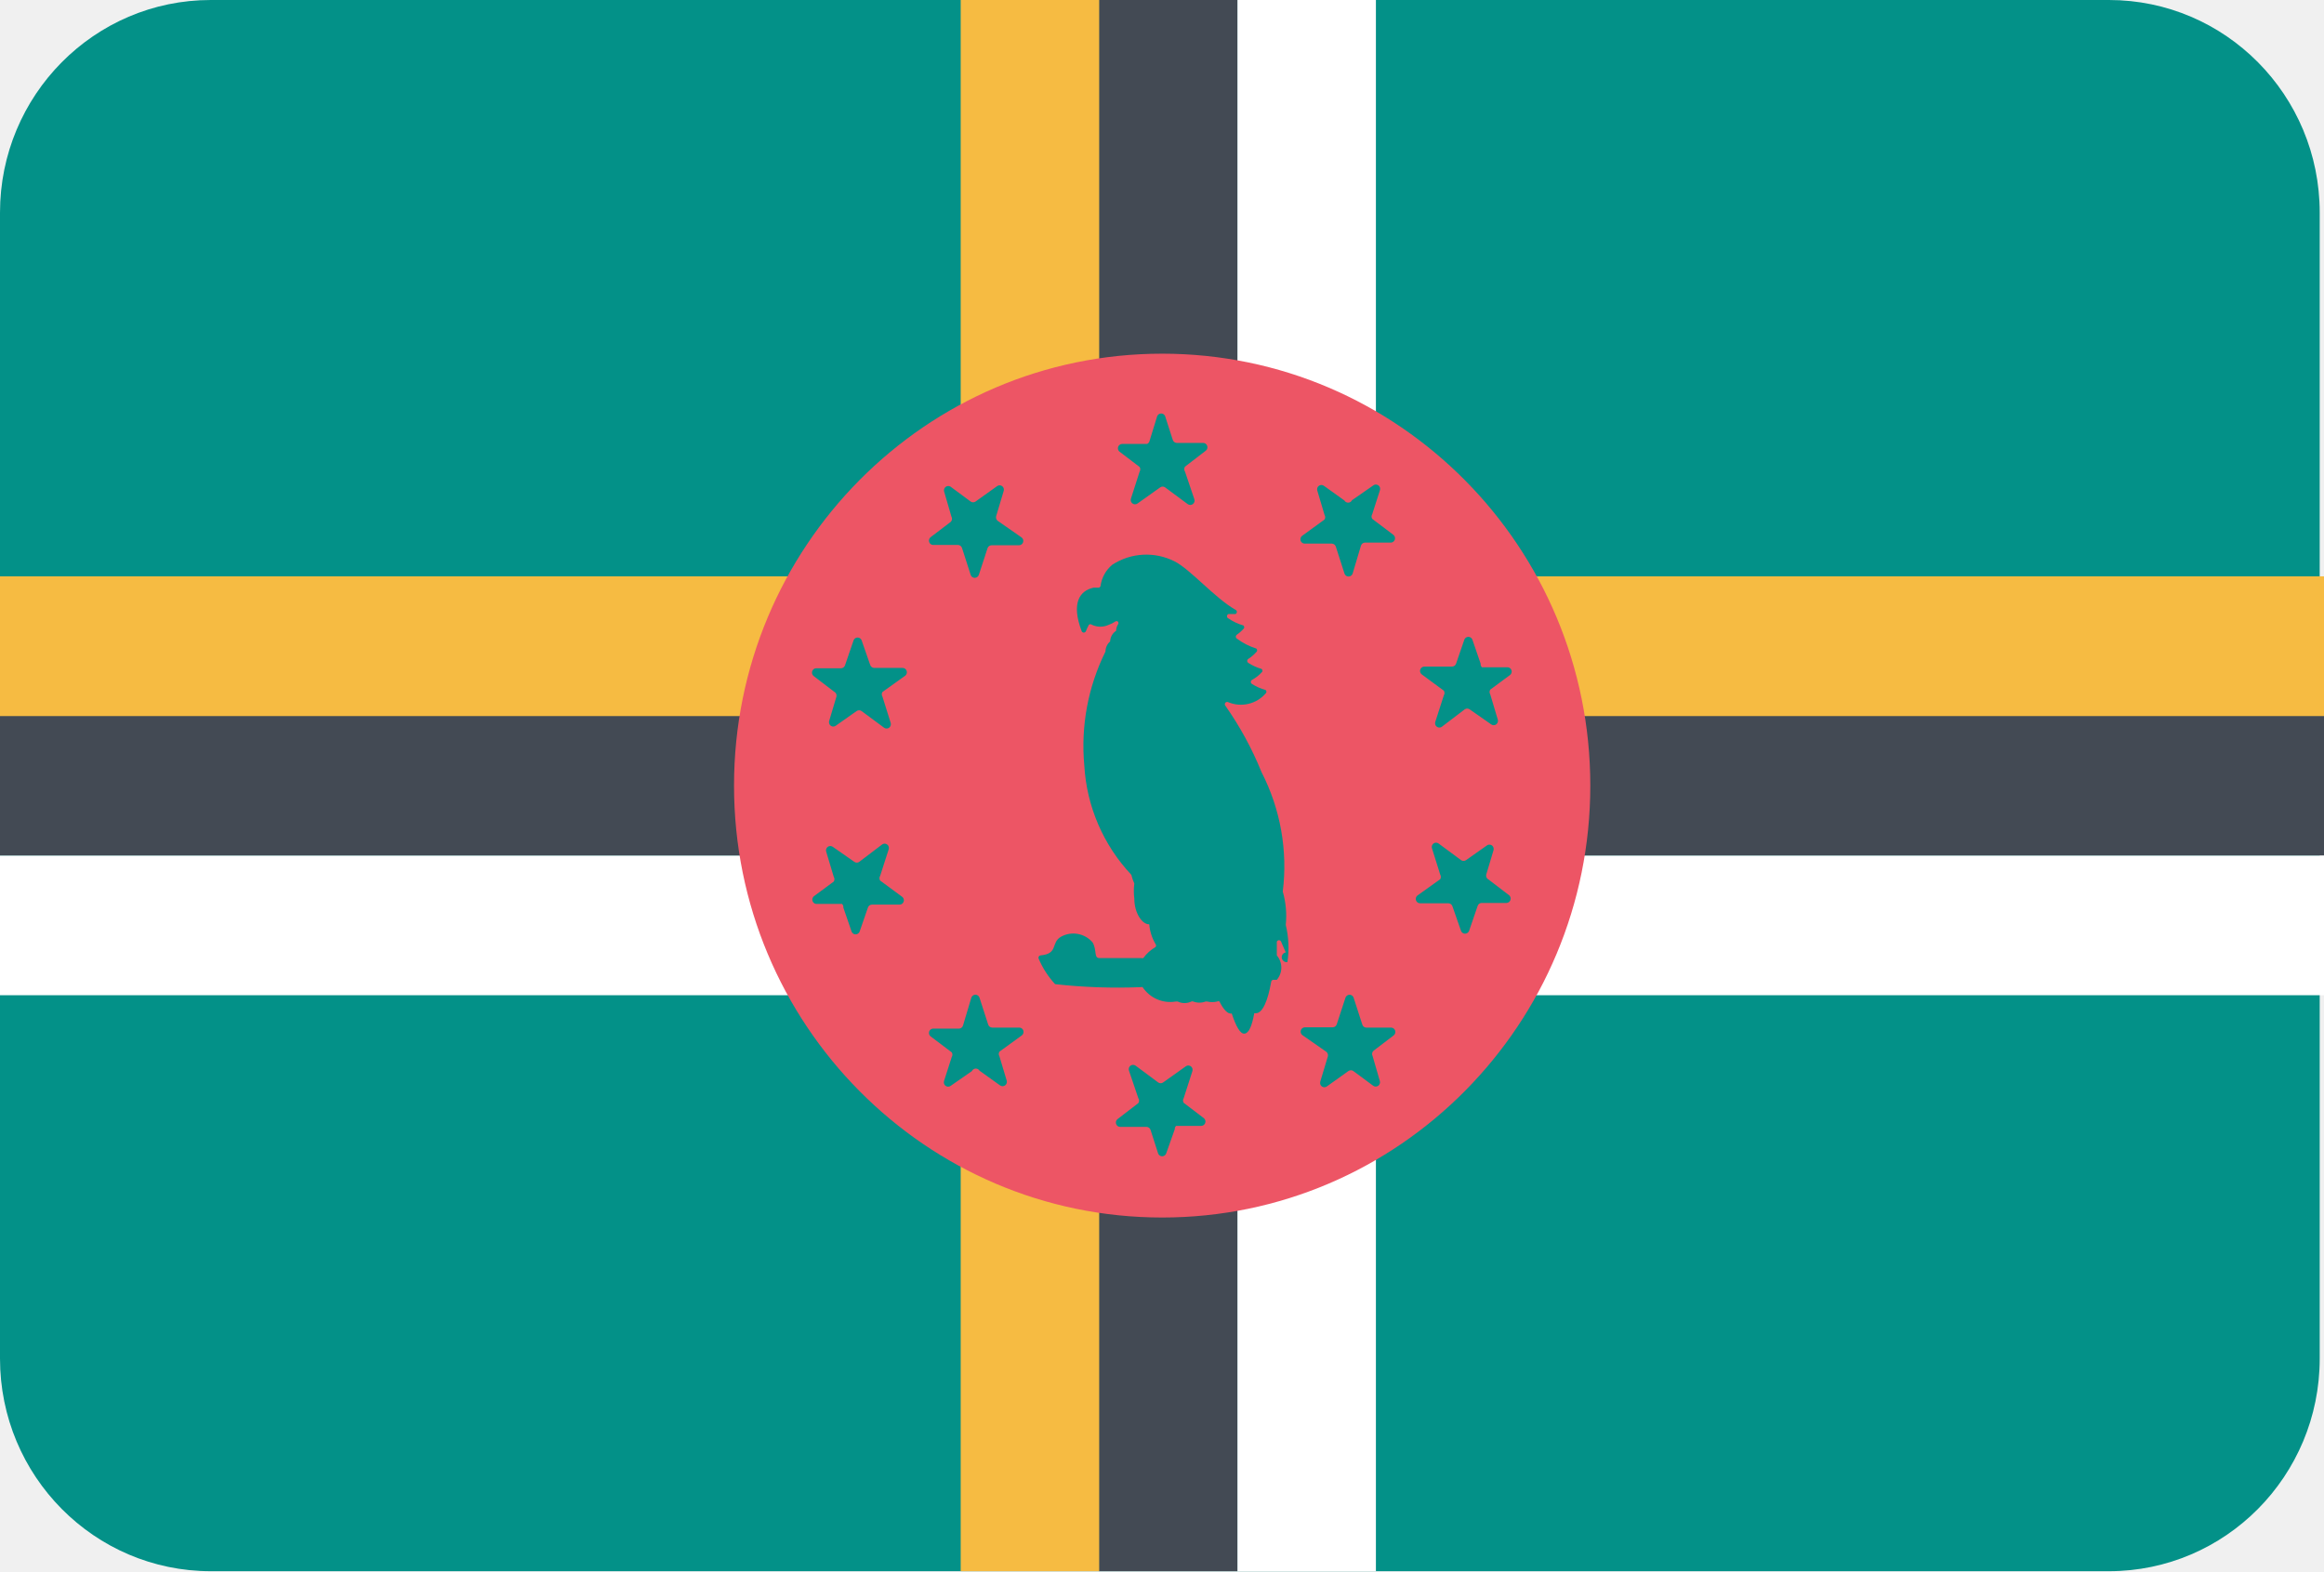
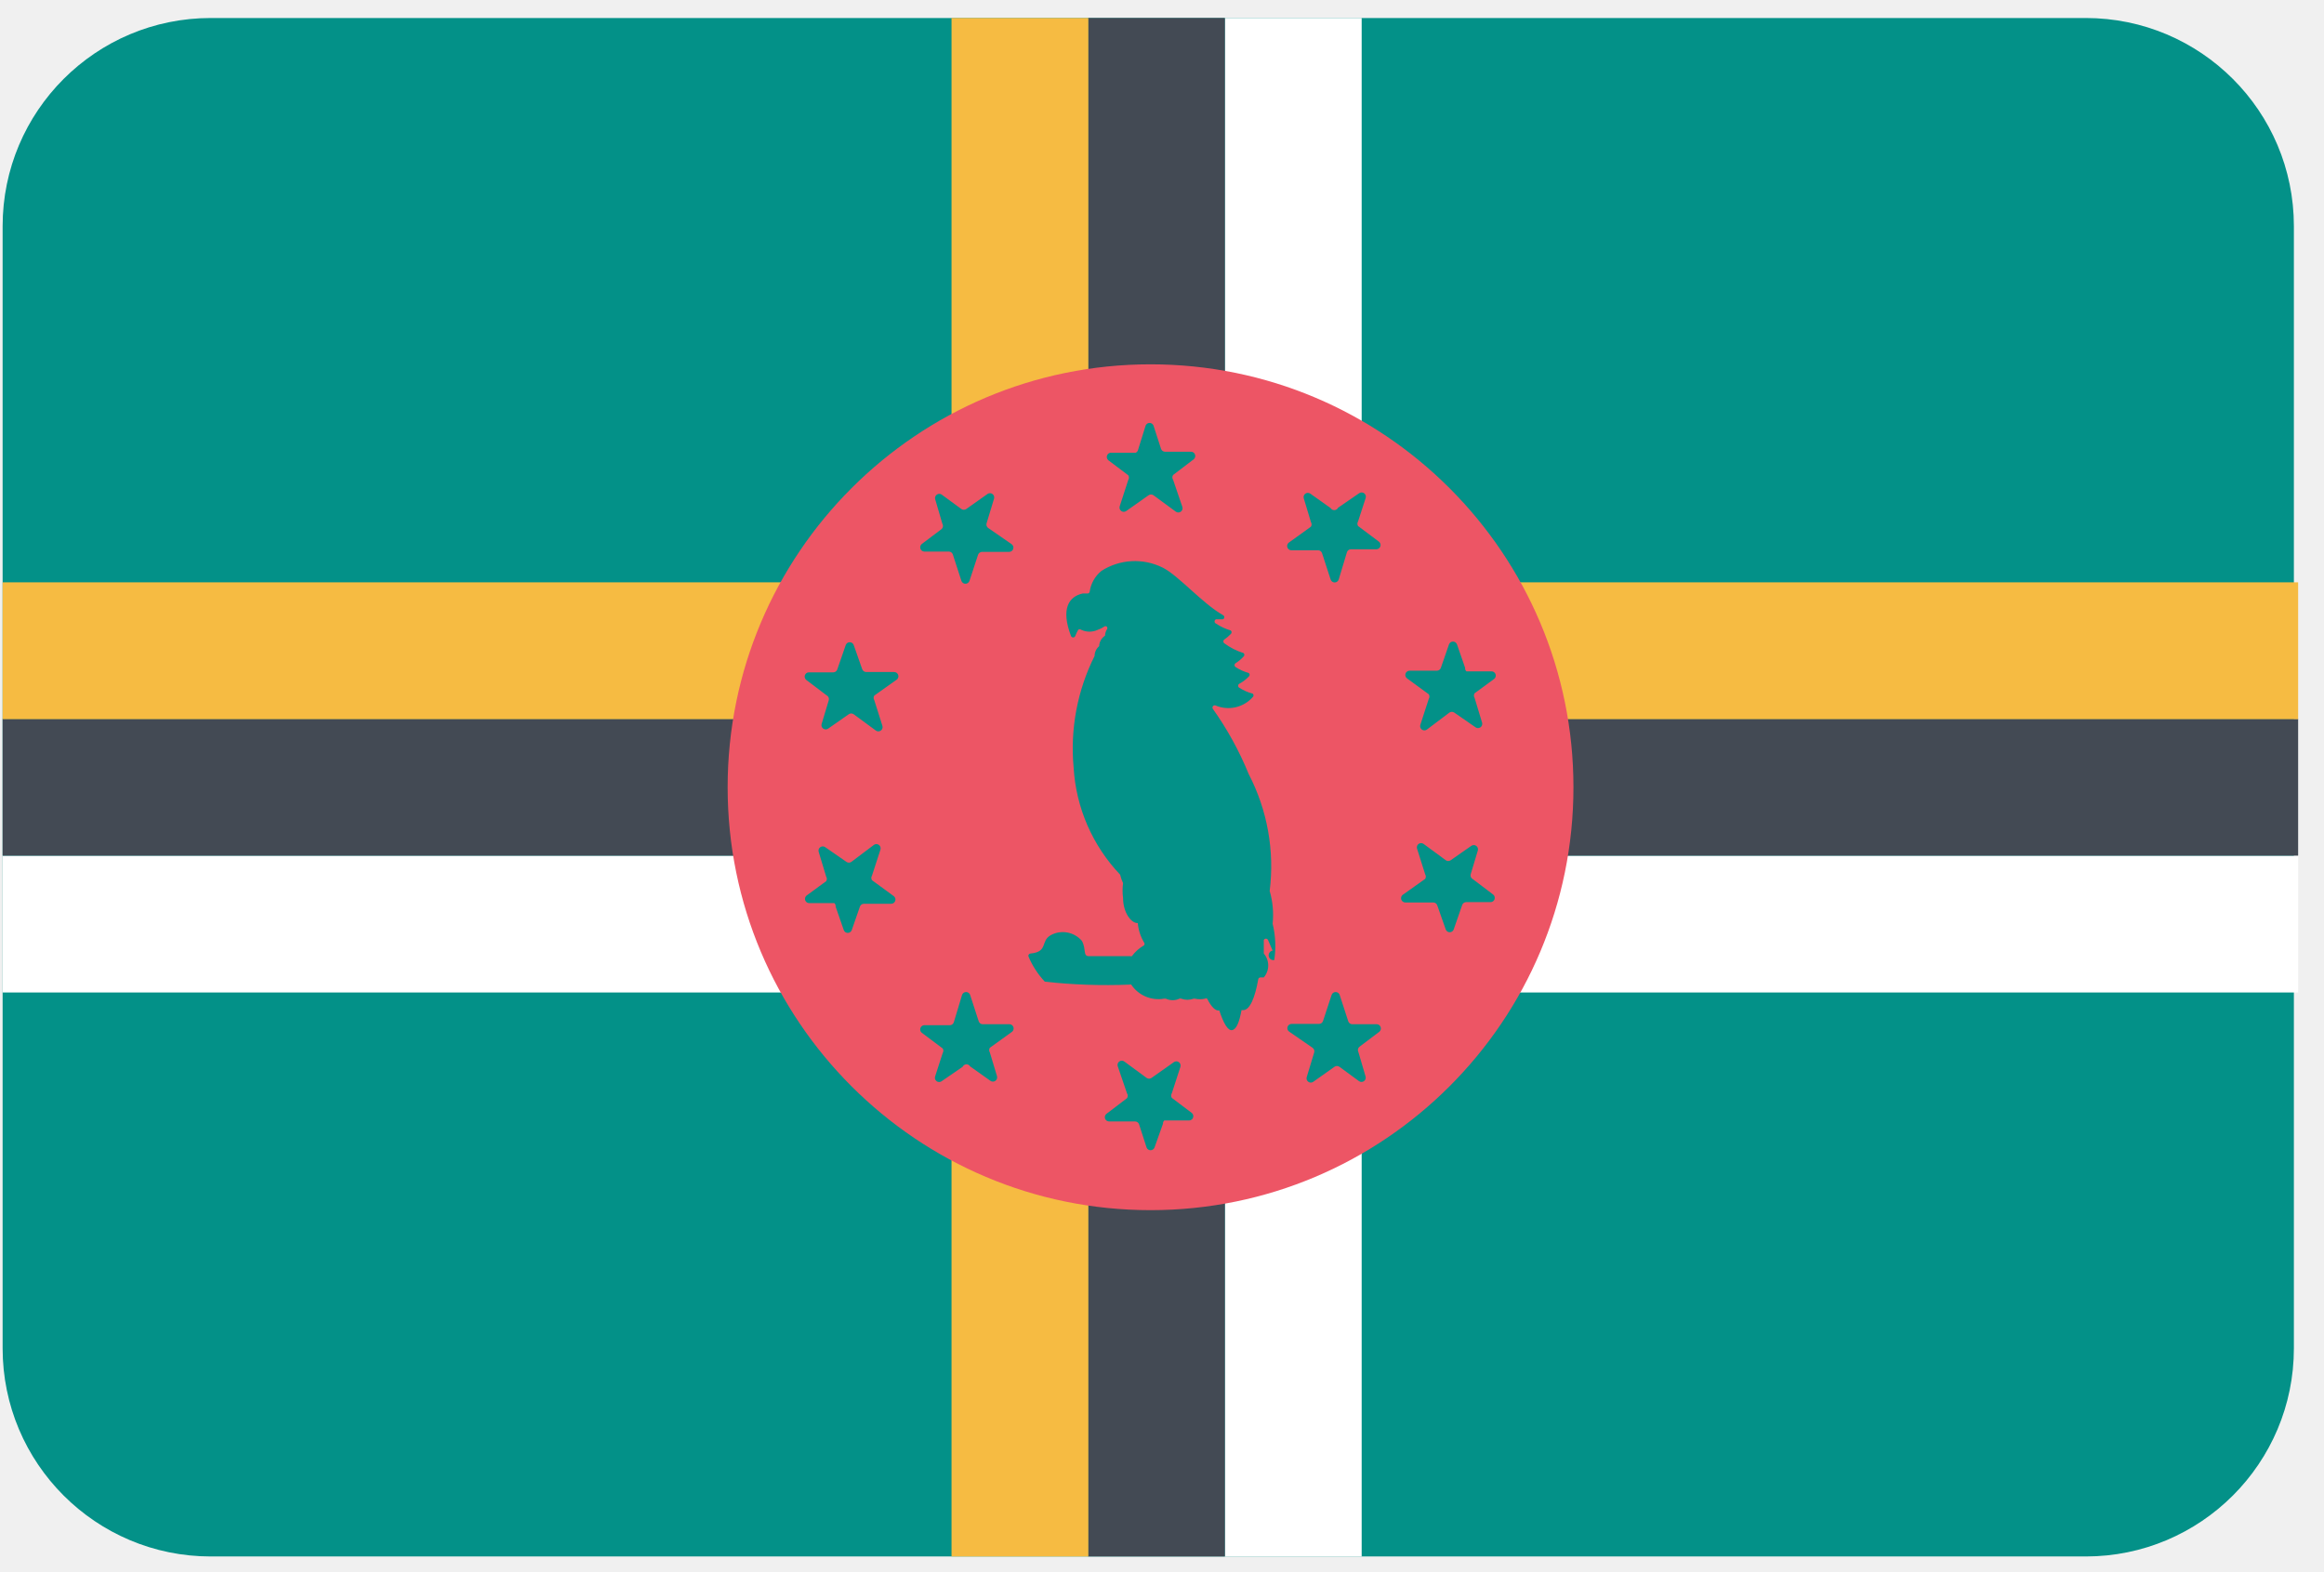
- <svg xmlns="http://www.w3.org/2000/svg" width="71" height="48" viewBox="0 0 71 48" fill="none">
-   <path d="M64.43 0H6.439C2.883 0 0 2.908 0 6.495v35.01C0 45.092 2.883 48 6.439 48h57.99c3.557 0 6.44-2.908 6.44-6.495V6.495c0-3.587-2.883-6.495-6.44-6.495z" fill="#039188" />
-   <path d="M0 26.134h71v4.27H0v-4.27z" fill="#fff" />
-   <path d="M0 21.866h71v4.268H0v-4.268z" fill="#434A54" />
-   <path d="M0 17.607h71v4.269H0v-4.27z" fill="#F6BB42" />
-   <path d="M37.803 0h4.232v48h-4.232V0z" fill="#fff" />
-   <path d="M33.571 0h4.232v48h-4.232V0z" fill="#434A54" />
-   <path d="M29.35 0h4.231v48H29.35V0z" fill="#F6BB42" />
-   <path d="M35.505 37.195c7.224 0 13.08-5.908 13.08-13.195s-5.856-13.195-13.08-13.195S22.425 16.713 22.425 24s5.856 13.195 13.08 13.195z" fill="#ED5565" />
-   <path d="M45.274 20.385h.79a.13.13 0 01.114.093.134.134 0 01-.043.142l-.607.449a.134.134 0 000 .143l.232.776a.134.134 0 01-.051.143.13.13 0 01-.151 0l-.658-.46a.13.13 0 00-.152 0l-.699.532a.131.131 0 01-.199-.064.134.134 0 01-.003-.08l.263-.816a.134.134 0 000-.143l-.678-.5a.133.133 0 01.08-.236h.851a.132.132 0 00.122-.092l.253-.735a.133.133 0 01.121-.082.131.131 0 01.122.082l.253.735a.135.135 0 00.04.113zm-19.55 7.23h-.789a.131.131 0 01-.113-.093.134.134 0 01.042-.141l.608-.45a.134.134 0 000-.143l-.233-.776a.134.134 0 01.052-.143.13.13 0 01.15 0l.659.46a.13.13 0 00.151 0l.699-.531a.13.13 0 01.199.063c.009.026.01.053.003.08l-.263.817a.133.133 0 000 .143l.678.5a.132.132 0 01.04.146.132.132 0 01-.12.089h-.851a.13.13 0 00-.121.092l-.254.735a.132.132 0 01-.194.06.132.132 0 01-.049-.06l-.253-.735a.135.135 0 00-.04-.113zm19.753-.745l.628.48a.133.133 0 01-.081.235h-.76a.13.13 0 00-.121.092l-.263.766a.133.133 0 01-.122.081.131.131 0 01-.121-.081l-.264-.756a.133.133 0 00-.121-.092h-.87a.13.13 0 01-.122-.09.134.134 0 01.04-.145l.699-.5a.134.134 0 000-.143l-.253-.807a.134.134 0 01.051-.143.13.13 0 01.151 0l.689.51a.13.13 0 00.151 0l.638-.449a.13.13 0 01.2.064c.008.025.01.053.003.08l-.223.745a.134.134 0 00.07.153zm-19.995-5.74l-.628-.48a.133.133 0 01.081-.235h.76a.13.13 0 00.121-.091l.263-.766a.132.132 0 01.122-.082.13.13 0 01.121.082l.263.755a.132.132 0 00.122.092h.87a.13.13 0 01.122.09.134.134 0 01-.04.145l-.699.5a.134.134 0 000 .143l.253.807a.134.134 0 01-.052.143.131.131 0 01-.15 0l-.689-.51a.13.13 0 00-.152 0l-.638.449a.13.13 0 01-.198-.063.135.135 0 01-.004-.08l.223-.745a.134.134 0 00-.071-.154zm16.452 11.132l.222.766a.134.134 0 01-.051.143.13.13 0 01-.151 0l-.608-.45a.13.13 0 00-.152 0l-.658.47a.131.131 0 01-.199-.063.134.134 0 01-.003-.08l.233-.776a.134.134 0 00-.05-.142l-.72-.501a.132.132 0 01-.056-.15.132.132 0 01.127-.095h.85a.132.132 0 00.121-.092l.264-.807a.133.133 0 01.127-.096.13.13 0 01.126.096l.264.817a.131.131 0 00.122.092h.769a.131.131 0 01.113.094.134.134 0 01-.043.141l-.617.47a.133.133 0 00-.03.163zM29.066 15.78l-.223-.766a.134.134 0 01.052-.143.131.131 0 01.15 0l.608.45a.13.13 0 00.152 0l.658-.47a.13.13 0 01.199.063c.01.025.01.053.003.08l-.232.776a.134.134 0 00.05.143l.719.5a.132.132 0 01.056.15.133.133 0 01-.127.095h-.84a.131.131 0 00-.122.092l-.263.807a.133.133 0 01-.126.096.13.13 0 01-.127-.096l-.263-.817a.133.133 0 00-.122-.092h-.77a.13.13 0 01-.113-.094.134.134 0 01.043-.141l.618-.47a.133.133 0 00.02-.163zm12.24-.5l.648-.45a.131.131 0 01.206.069.133.133 0 01-.004.084l-.233.725a.133.133 0 000 .143l.648.49a.133.133 0 01-.07.235h-.8a.131.131 0 00-.122.092l-.253.848a.132.132 0 01-.206.07.133.133 0 01-.047-.07l-.263-.817a.132.132 0 00-.122-.092h-.84a.132.132 0 01-.114-.093.134.134 0 01.043-.142l.688-.5a.133.133 0 000-.143l-.222-.746a.134.134 0 01.051-.143.13.13 0 01.151 0l.628.45a.132.132 0 00.187.043.132.132 0 00.046-.054zM29.694 32.721l-.648.45a.131.131 0 01-.206-.07.133.133 0 01.003-.084l.233-.725a.133.133 0 000-.143l-.648-.49a.133.133 0 01.07-.235h.8a.132.132 0 00.122-.092l.253-.848a.133.133 0 01.127-.096.131.131 0 01.126.096l.264.817a.133.133 0 00.121.092h.84a.13.13 0 01.114.094.134.134 0 01-.043.141l-.688.5a.134.134 0 000 .144l.223.745a.134.134 0 01-.052.143.13.13 0 01-.151 0l-.628-.45a.132.132 0 00-.12-.065.131.131 0 00-.113.076zm5.416-19.22l.243-.787a.132.132 0 01.121-.082.131.131 0 01.122.082l.233.725a.132.132 0 00.121.092h.81a.131.131 0 01.121.09.134.134 0 01-.04.145l-.638.49a.134.134 0 000 .153l.284.838a.133.133 0 01-.044.153.132.132 0 01-.159 0l-.688-.51a.13.13 0 00-.152 0l-.689.49a.13.13 0 01-.158 0 .133.133 0 01-.044-.154l.263-.817a.134.134 0 000-.143l-.617-.47a.133.133 0 01.08-.234h.77a.132.132 0 00.06-.062zm.78 20.997l-.264.745a.133.133 0 01-.121.082.131.131 0 01-.122-.082l-.233-.725a.131.131 0 00-.121-.092h-.81a.13.13 0 01-.121-.089.134.134 0 01.04-.146l.638-.49a.133.133 0 000-.153l-.284-.837a.133.133 0 01.124-.18c.028 0 .056.009.079.026l.688.511a.13.13 0 00.152 0l.689-.49a.131.131 0 01.206.069.134.134 0 01-.004.084l-.263.817a.133.133 0 000 .143l.617.47a.133.133 0 01-.08.235h-.77a.133.133 0 00-.04.102zm3.442-5.107c.056-.377.04-.762-.051-1.133.035-.343.004-.69-.091-1.021a6.288 6.288 0 00-.648-3.646 10.14 10.14 0 00-1.114-2.043.071.071 0 01.081-.102 1.004 1.004 0 001.174-.28.072.072 0 00-.02-.088 1.485 1.485 0 01-.415-.184.071.071 0 010-.122 1.135 1.135 0 00.314-.25.072.072 0 00-.02-.087 1.472 1.472 0 01-.405-.184.072.072 0 010-.122 1.181 1.181 0 00.263-.23.073.073 0 000-.062.071.071 0 00-.02-.025 1.96 1.96 0 01-.597-.306.071.071 0 01-.02-.088.071.071 0 01.02-.025 1.224 1.224 0 00.222-.198.072.072 0 00-.02-.088 1.592 1.592 0 01-.456-.214.071.071 0 01-.044-.067.072.072 0 01.044-.066h.213a.07.07 0 00.045-.066.072.072 0 00-.045-.067c-.628-.357-1.387-1.246-1.863-1.48a1.91 1.91 0 00-1.893.102c-.2.163-.33.396-.364.653a.071.071 0 01-.051.051h-.162c-.425.092-.688.47-.364 1.328a.07.07 0 00.065.045.07.07 0 00.066-.045c.026-.067.056-.132.091-.194a.07.07 0 01.091 0 .604.604 0 00.517 0 .816.816 0 00.202-.102.071.071 0 01.071 0 .071.071 0 01.016.078.071.071 0 01-.016.024.39.39 0 00-.05.184.406.406 0 00-.183.326.408.408 0 00-.142.307 6.502 6.502 0 00-.647 3.482 5.322 5.322 0 001.437 3.34c.022.092.053.18.091.265-.02.154-.02.307 0 .46 0 .46.253.797.456.786.018.214.084.42.192.603a.072.072 0 010 .092c-.146.085-.274.2-.374.337a.07.07 0 01-.051 0h-1.286c-.182 0-.07-.235-.212-.48a.778.778 0 00-.962-.174c-.324.184-.071.521-.628.572a.07.07 0 00-.052.032.073.073 0 00-.009.06c.122.29.293.557.507.787.87.096 1.747.127 2.622.091a.07.07 0 01.05 0 1.014 1.014 0 001.013.44h.06a.483.483 0 00.416 0 .07.07 0 01.06 0c.121.045.254.045.375 0h.05c.1.023.204.023.304 0a.07.07 0 01.071 0c.122.245.253.388.375.367.131.398.263.633.395.613.131-.02.222-.235.293-.623h.05c.203 0 .365-.378.467-.96a.071.071 0 01.06-.061h.112a.575.575 0 000-.746v-.418a.072.072 0 01.065-.046.07.07 0 01.066.046l.142.326a.148.148 0 00-.12.115.152.152 0 00.06.156.147.147 0 00.11.025z" fill="#039188" />
+ <svg xmlns="http://www.w3.org/2000/svg" width="71" height="48">
+   <g fill-rule="nonzero" fill="none">
+     <rect fill="#039188" x=".08" y=".55" width="70" height="47" rx="6.36" />
+     <path fill="#FFF" d="M.08 26.14h70.13v4.18H.08z" />
+     <path fill="#434A54" d="M.08 21.96h70.13v4.18H.08z" />
+     <path fill="#F6BB42" d="M.08 17.79h70.13v4.18H.08z" />
+     <path fill="#FFF" d="M37.42.55h4.18v47h-4.18z" />
+     <path fill="#434A54" d="M33.24.55h4.18v47h-4.18z" />
+     <path fill="#F6BB42" d="M29.07.55h4.18v47h-4.18z" />
+     <circle fill="#ED5565" cx="35.15" cy="24.05" r="12.92" />
+     <path d="M44.8 20.51h.78a.13.13 0 0 1 .07.23l-.6.44a.13.13 0 0 0 0 .14l.23.76a.13.13 0 0 1-.2.14l-.65-.45a.13.13 0 0 0-.15 0l-.69.52a.13.13 0 0 1-.2-.14l.26-.8a.13.13 0 0 0 0-.14l-.67-.49a.13.13 0 0 1 .08-.23h.84a.13.13 0 0 0 .12-.09l.25-.72a.13.13 0 0 1 .24 0l.25.72a.13.13 0 0 0 .04.11zM25.49 27.59h-.78a.13.13 0 0 1-.07-.23l.6-.44a.13.13 0 0 0 0-.14l-.23-.76a.13.13 0 0 1 .2-.14l.65.45a.13.13 0 0 0 .15 0l.69-.52a.13.13 0 0 1 .2.14l-.26.8a.13.13 0 0 0 0 .14l.67.49a.13.13 0 0 1-.08.23h-.84a.13.13 0 0 0-.12.09l-.25.72a.13.13 0 0 1-.24 0l-.25-.72a.13.13 0 0 0-.04-.11zM45 26.86l.62.47a.13.13 0 0 1-.08.23h-.75a.13.13 0 0 0-.12.09l-.26.75a.13.13 0 0 1-.24 0l-.26-.74a.13.13 0 0 0-.12-.09h-.86a.13.13 0 0 1-.08-.23l.69-.49a.13.13 0 0 0 0-.14l-.25-.79a.13.13 0 0 1 .2-.14l.68.5a.13.13 0 0 0 .15 0l.63-.44a.13.13 0 0 1 .2.14l-.22.73a.13.13 0 0 0 .07.15zM25.25 21.24l-.62-.47a.13.13 0 0 1 .08-.23h.75a.13.13 0 0 0 .12-.09l.26-.75a.13.13 0 0 1 .24 0l.26.74a.13.13 0 0 0 .12.09h.86a.13.13 0 0 1 .08.23l-.69.49a.13.13 0 0 0 0 .14l.25.79a.13.13 0 0 1-.2.14l-.68-.5a.13.13 0 0 0-.15 0l-.63.44a.13.13 0 0 1-.2-.14l.22-.73a.13.13 0 0 0-.07-.15zM41.5 32.14l.22.75a.13.13 0 0 1-.2.14l-.6-.44a.13.13 0 0 0-.15 0l-.65.46a.13.13 0 0 1-.2-.14l.23-.76a.13.13 0 0 0-.05-.14l-.71-.49a.13.13 0 0 1 .07-.24h.84a.13.13 0 0 0 .12-.09l.26-.79a.13.13 0 0 1 .25 0l.26.8a.13.13 0 0 0 .12.09h.76a.13.13 0 0 1 .07.23l-.61.46a.13.13 0 0 0-.03.16zM28.79 16l-.22-.75a.13.13 0 0 1 .2-.14l.6.44a.13.13 0 0 0 .15 0l.65-.46a.13.13 0 0 1 .2.14l-.23.76a.13.13 0 0 0 .05.14l.71.49a.13.13 0 0 1-.07.24H30a.13.13 0 0 0-.12.09l-.26.79a.13.13 0 0 1-.25 0l-.26-.8a.13.13 0 0 0-.12-.09h-.76a.13.13 0 0 1-.07-.23l.61-.46a.13.13 0 0 0 .02-.16zM40.88 15.51l.64-.44a.13.13 0 0 1 .2.15l-.23.71a.13.13 0 0 0 0 .14l.64.48a.13.13 0 0 1-.07.23h-.79a.13.13 0 0 0-.12.09l-.25.83a.13.13 0 0 1-.25 0l-.26-.8a.13.13 0 0 0-.12-.09h-.83a.13.13 0 0 1-.07-.23l.68-.49a.13.13 0 0 0 0-.14l-.22-.73a.13.13 0 0 1 .2-.14l.62.44a.13.13 0 0 0 .23-.01zM29.41 32.59l-.64.44a.13.13 0 0 1-.2-.15l.23-.71a.13.13 0 0 0 0-.14l-.64-.48a.13.13 0 0 1 .07-.23h.79a.13.13 0 0 0 .12-.09l.25-.83a.13.13 0 0 1 .25 0l.26.8a.13.13 0 0 0 .12.09h.83a.13.13 0 0 1 .07.23l-.68.49a.13.13 0 0 0 0 .14l.22.73a.13.13 0 0 1-.2.14l-.62-.44a.13.13 0 0 0-.23.01zM34.76 13.77L35 13a.13.13 0 0 1 .24 0l.23.71a.13.13 0 0 0 .12.09h.8a.13.13 0 0 1 .08.23l-.63.48a.13.13 0 0 0 0 .15l.28.82a.13.13 0 0 1-.2.15l-.68-.5a.13.13 0 0 0-.15 0l-.68.48a.13.13 0 0 1-.2-.15l.26-.8a.13.13 0 0 0 0-.14l-.61-.46a.13.13 0 0 1 .08-.23h.76a.13.13 0 0 0 .06-.06zM35.53 34.33l-.26.73a.13.13 0 0 1-.24 0l-.23-.71a.13.13 0 0 0-.12-.09h-.8a.13.13 0 0 1-.08-.23l.63-.48a.13.13 0 0 0 0-.15l-.28-.82a.13.13 0 0 1 .2-.15l.68.5a.13.13 0 0 0 .15 0l.68-.48a.13.13 0 0 1 .2.15l-.26.8a.13.13 0 0 0 0 .14l.61.46a.13.13 0 0 1-.08.23h-.76a.13.13 0 0 0-.04.1zM38.93 29.33a2.86 2.86 0 0 0-.05-1.11 2.62 2.62 0 0 0-.09-1 6.11 6.11 0 0 0-.64-3.57 9.9 9.9 0 0 0-1.1-2 .07.07 0 0 1 .08-.1 1 1 0 0 0 1.14-.25.07.07 0 0 0 0-.11 1.47 1.47 0 0 1-.41-.18.07.07 0 0 1 0-.12 1.12 1.12 0 0 0 .29-.22.07.07 0 0 0 0-.11 1.46 1.46 0 0 1-.4-.18.07.07 0 0 1 0-.12 1.16 1.16 0 0 0 .24-.2.07.07 0 0 0 0-.11 1.94 1.94 0 0 1-.59-.3.07.07 0 0 1 0-.11c.073-.05.14-.106.2-.17a.07.07 0 0 0 0-.11 1.58 1.58 0 0 1-.45-.21.07.07 0 0 1 0-.13h.21a.07.07 0 0 0 0-.13c-.62-.35-1.37-1.22-1.84-1.45a1.9 1.9 0 0 0-1.87.1 1 1 0 0 0-.36.64.07.07 0 0 1-.05.05h-.16c-.42.09-.68.46-.36 1.3a.07.07 0 0 0 .13 0 1.53 1.53 0 0 1 .09-.19.07.07 0 0 1 .09 0 .6.6 0 0 0 .51 0 .81.81 0 0 0 .2-.1.07.07 0 0 1 .07 0 .07.07 0 0 1 0 .1.38.38 0 0 0-.05.18.4.4 0 0 0-.18.32.4.4 0 0 0-.14.3 6.32 6.32 0 0 0-.64 3.41 5.19 5.19 0 0 0 1.42 3.27c.022.09.052.176.09.26-.02.15-.02.3 0 .45 0 .45.25.78.45.77.018.209.083.41.19.59a.07.07 0 0 1 0 .09 1.21 1.21 0 0 0-.37.33.07.07 0 0 1-.05 0h-1.27c-.18 0-.07-.23-.21-.47a.77.77 0 0 0-.95-.17c-.32.18-.07.51-.62.56a.07.07 0 0 0-.06.09c.12.284.289.545.5.77.86.095 1.726.125 2.59.09a.07.07 0 0 1 .05 0 1 1 0 0 0 1 .43h.06a.48.48 0 0 0 .41 0 .07.07 0 0 1 .06 0 .53.53 0 0 0 .37 0h.05a.67.67 0 0 0 .3 0 .07.07 0 0 1 .07 0c.12.24.25.38.37.36.13.39.26.62.39.6.13-.02.22-.23.29-.61h.05c.2 0 .36-.37.46-.94a.07.07 0 0 1 .06-.06h.11a.56.56 0 0 0 0-.73v-.41a.07.07 0 0 1 .13 0l.14.32a.147.147 0 1 0 .05.29z" fill="#039188" />
+   </g>
</svg>
